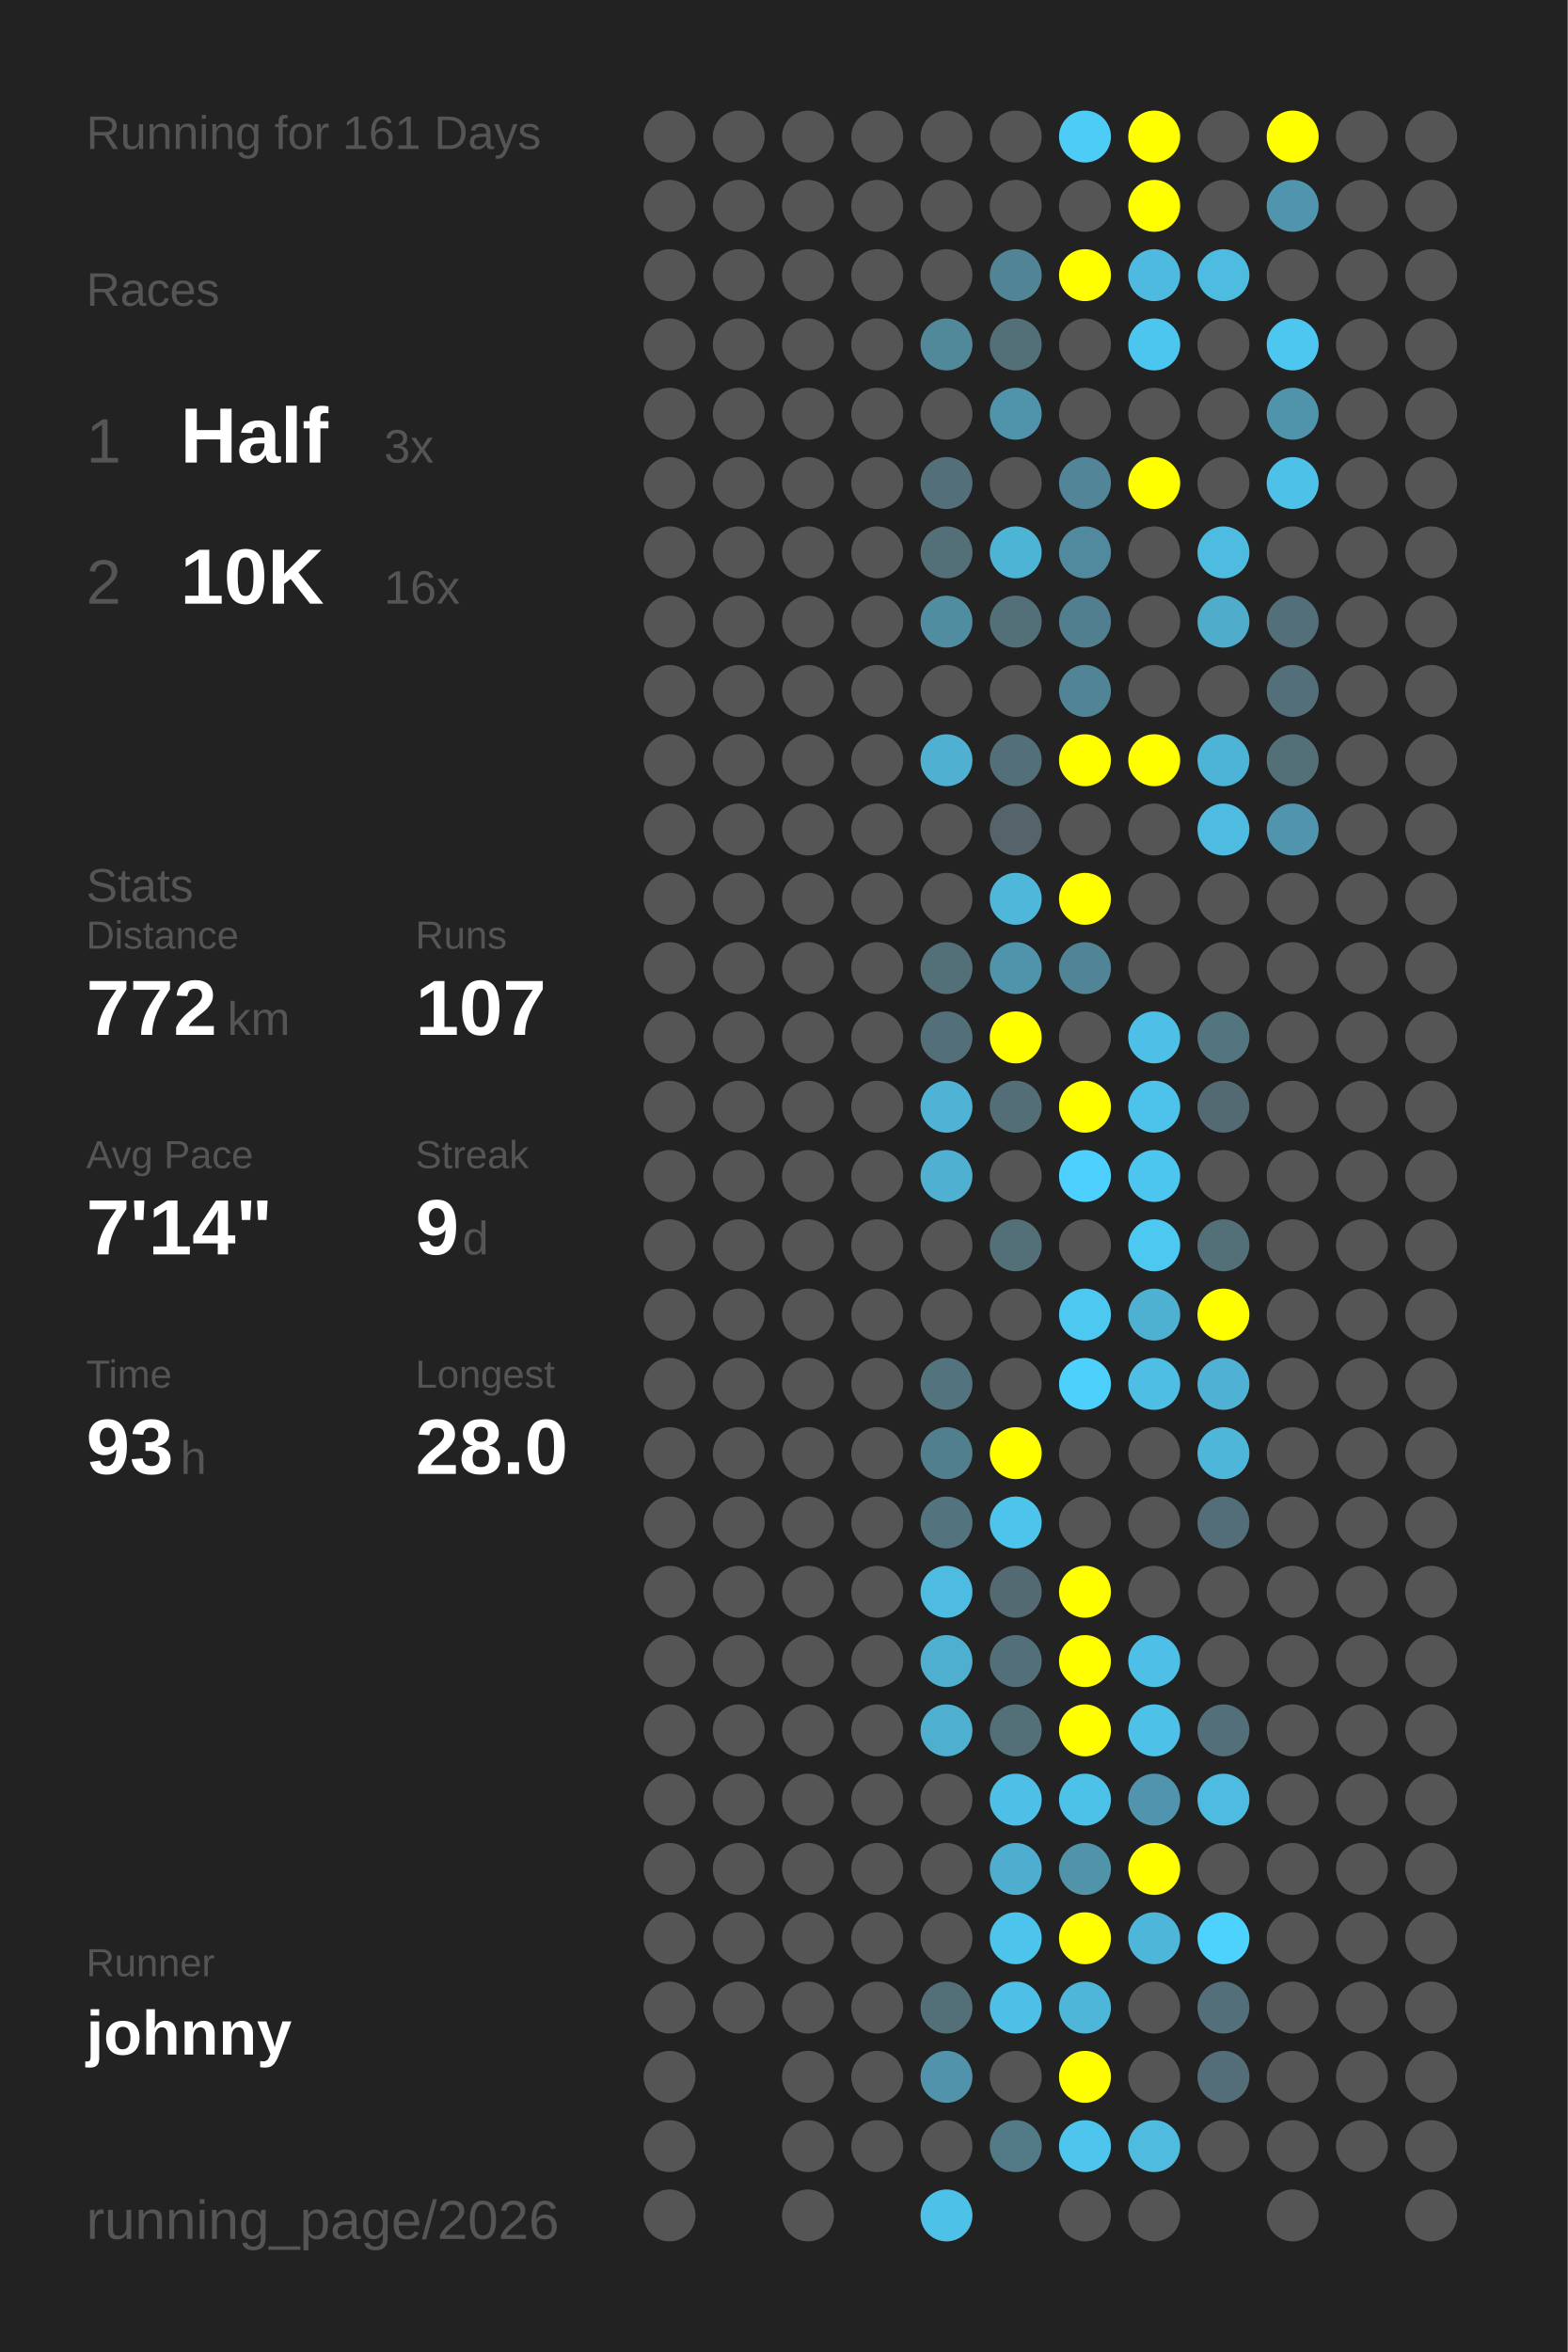
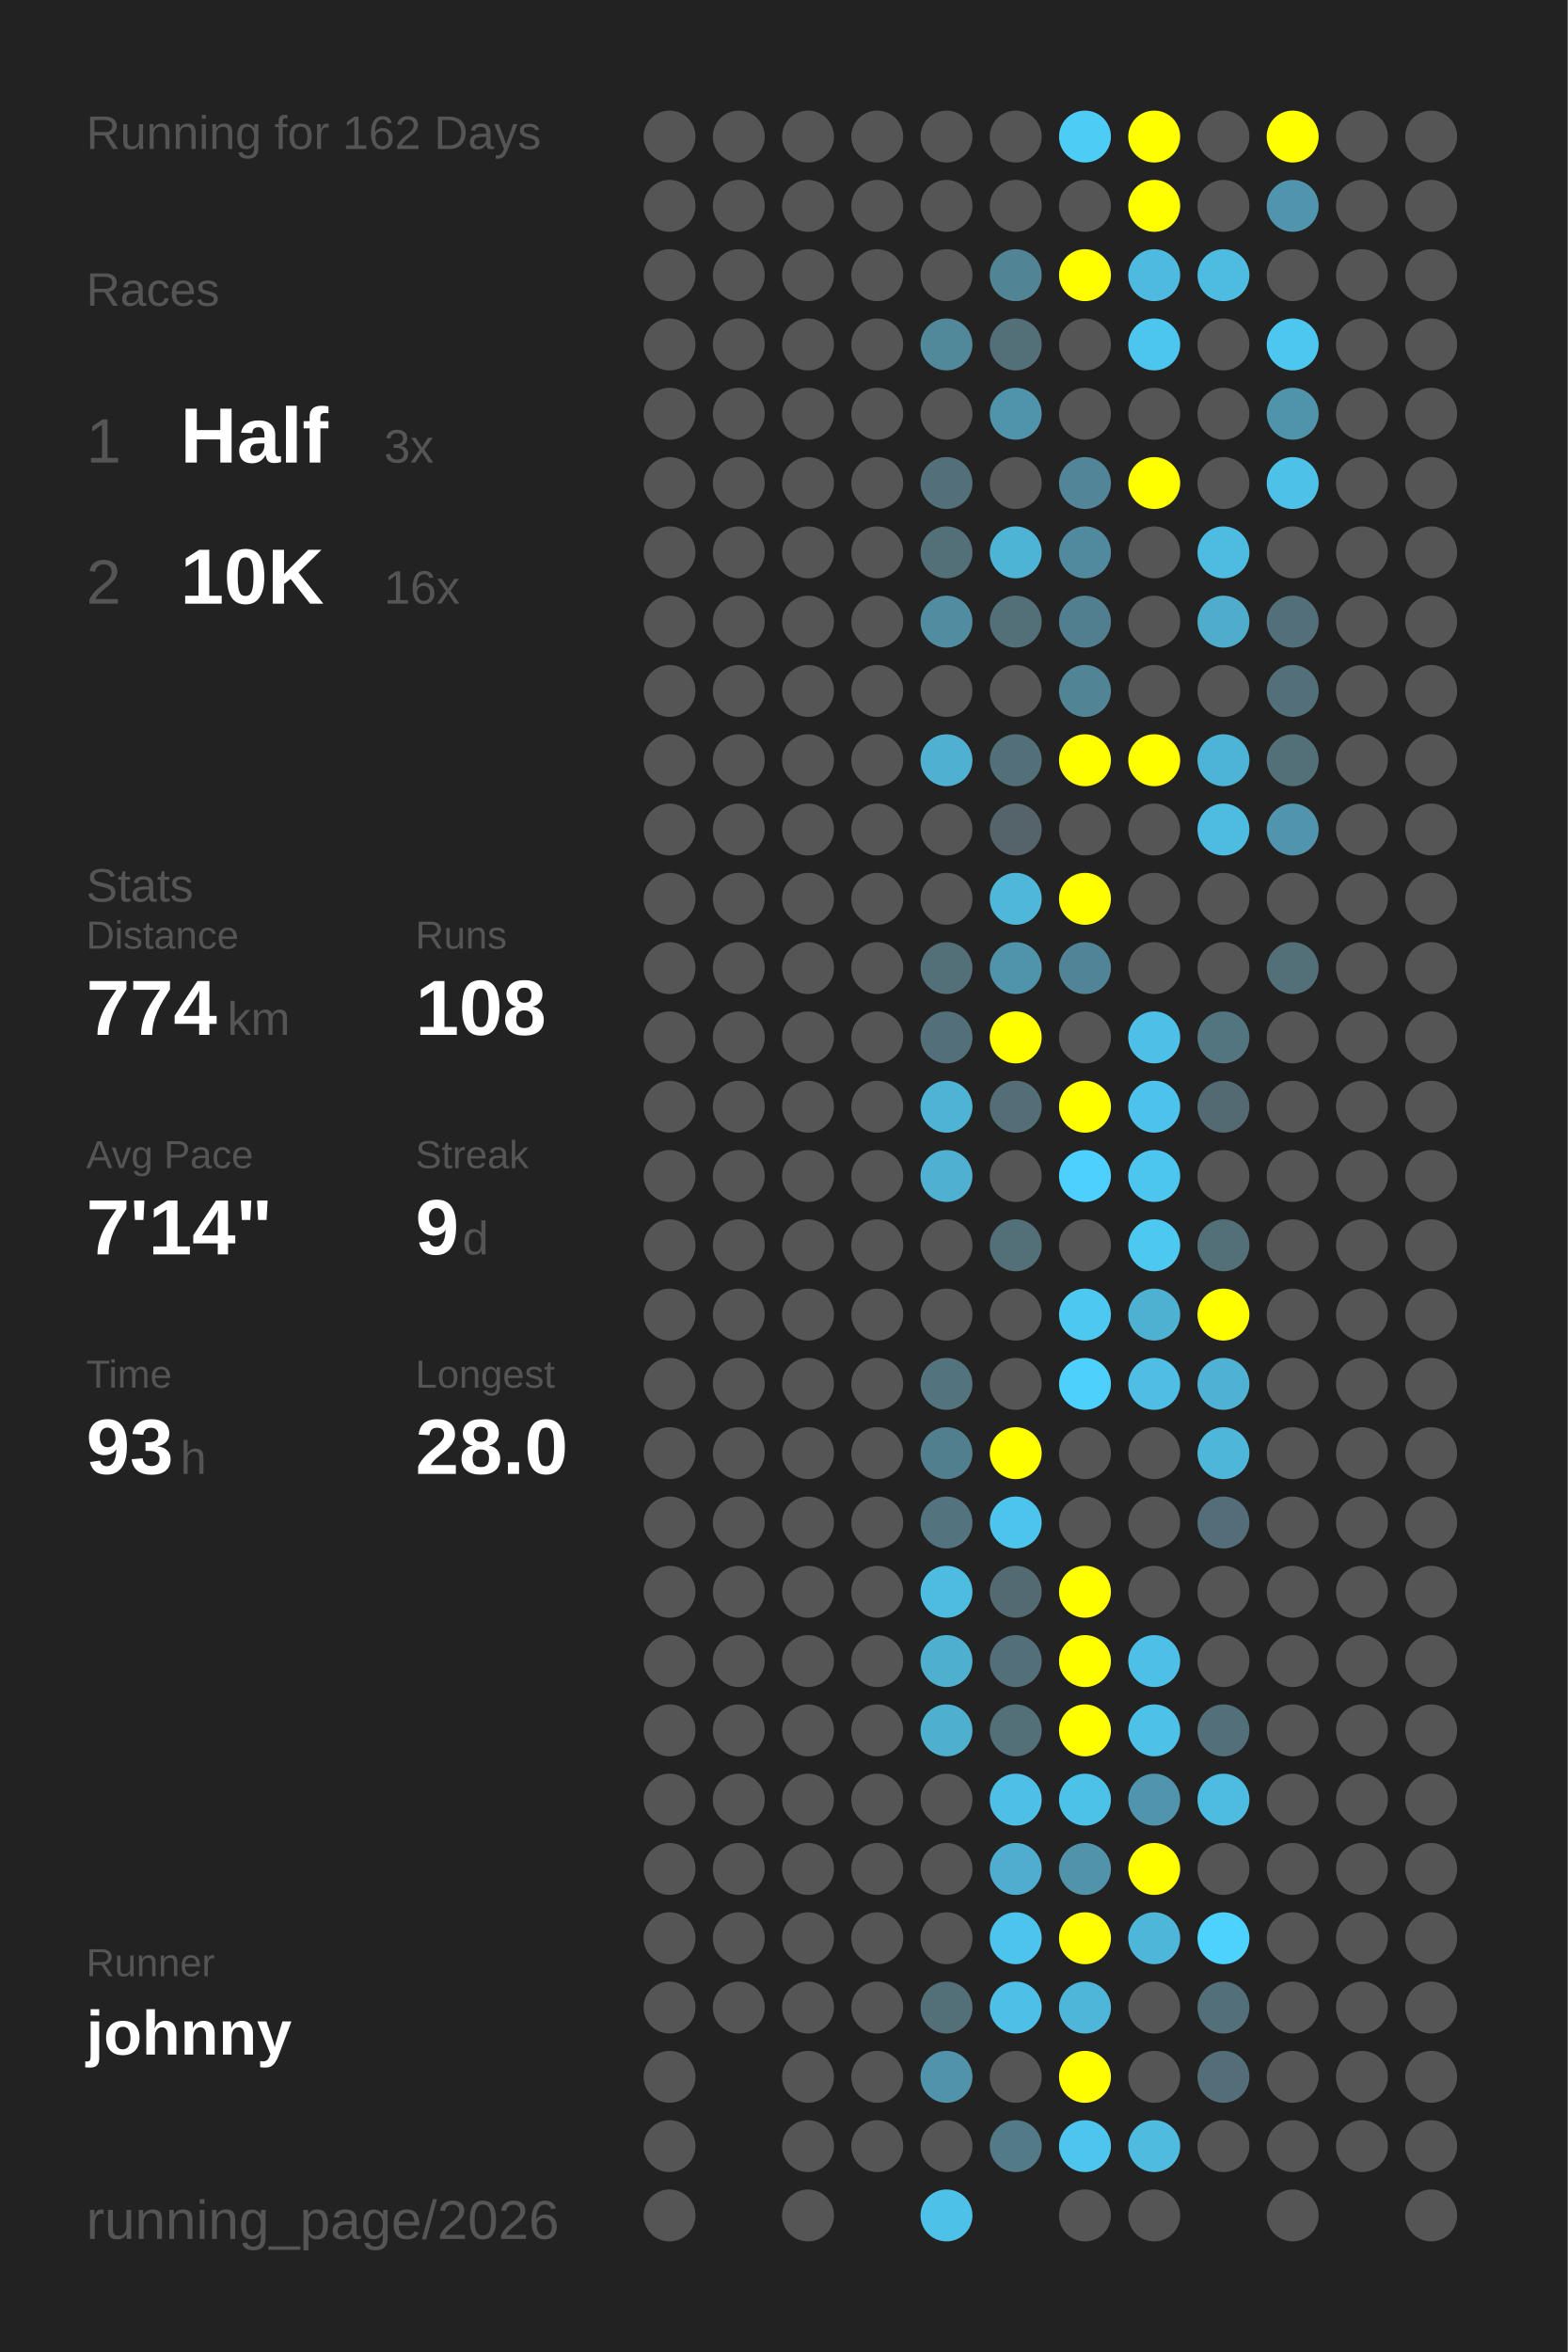
<svg xmlns="http://www.w3.org/2000/svg" baseProfile="full" height="300mm" version="1.1" viewBox="0,0,200,300" width="200mm">
  <defs />
  <rect fill="#222222" height="300" width="200" x="0" y="0" />
-   <text fill="#555555" style="font-size:6px; font-family:Arial;" x="11" y="19">Running for 161 Days</text>
+   <text fill="#555555" style="font-size:6px; font-family:Arial;" x="11" y="19">Running for 162 Days</text>
  <text fill="#555555" style="font-size:6px; font-family:Arial;" x="11" y="39">Races</text>
  <text fill="#555555" style="font-size:8px; font-family:Arial;" x="11" y="59">1</text>
  <text fill="#FFFFFF" style="font-size:10px; font-family:Arial; font-weight:bold;" x="23" y="59">Half</text>
  <text fill="#555555" style="font-size:6px; font-family:Arial;" x="49" y="59">3x</text>
  <text fill="#555555" style="font-size:8px; font-family:Arial;" x="11" y="77">2</text>
  <text fill="#FFFFFF" style="font-size:10px; font-family:Arial; font-weight:bold;" x="23" y="77">10K</text>
  <text fill="#555555" style="font-size:6px; font-family:Arial;" x="49" y="77">16x</text>
  <text fill="#555555" style="font-size:6px; font-family:Arial;" x="11" y="115">Stats</text>
  <text fill="#555555" style="font-size:5px; font-family:Arial;" x="11" y="121">Distance</text>
-   <text fill="#FFFFFF" style="font-size:10px; font-family:Arial; font-weight:bold;" x="11" y="132">772</text>
+   <text fill="#FFFFFF" style="font-size:10px; font-family:Arial; font-weight:bold;" x="11" y="132">774</text>
  <text fill="#555555" style="font-size:6px; font-family:Arial;" x="29" y="132">km</text>
  <text fill="#555555" style="font-size:5px; font-family:Arial;" x="53" y="121">Runs</text>
-   <text fill="#FFFFFF" style="font-size:10px; font-family:Arial; font-weight:bold;" x="53" y="132">107</text>
+   <text fill="#FFFFFF" style="font-size:10px; font-family:Arial; font-weight:bold;" x="53" y="132">108</text>
  <text fill="#555555" style="font-size:5px; font-family:Arial;" x="11" y="149">Avg Pace</text>
  <text fill="#FFFFFF" style="font-size:10px; font-family:Arial; font-weight:bold;" x="11" y="160">7'14"</text>
  <text fill="#555555" style="font-size:5px; font-family:Arial;" x="53" y="149">Streak</text>
  <text fill="#FFFFFF" style="font-size:10px; font-family:Arial; font-weight:bold;" x="53" y="160">9</text>
  <text fill="#555555" style="font-size:6px; font-family:Arial;" x="59" y="160">d</text>
  <text fill="#555555" style="font-size:5px; font-family:Arial;" x="11" y="177">Time</text>
  <text fill="#FFFFFF" style="font-size:10px; font-family:Arial; font-weight:bold;" x="11" y="188">93</text>
  <text fill="#555555" style="font-size:6px; font-family:Arial;" x="23" y="188">h</text>
  <text fill="#555555" style="font-size:5px; font-family:Arial;" x="53" y="177">Longest</text>
  <text fill="#FFFFFF" style="font-size:10px; font-family:Arial; font-weight:bold;" x="53" y="188">28.0</text>
  <text fill="#555555" style="font-size:5px; font-family:Arial;" x="11" y="252.065">Runner</text>
  <text fill="#FFFFFF" style="font-size:8px; font-family:Arial; font-weight:bold;" x="11" y="262.065">johnny</text>
  <text fill="#555555" style="font-size:7px; font-family:Arial;" x="11" y="285.581">running_page/2026</text>
  <circle cx="85.417" cy="17.419" fill="#555555" r="3.312" />
  <circle cx="85.417" cy="26.258" fill="#555555" r="3.312" />
  <circle cx="85.417" cy="35.097" fill="#555555" r="3.312" />
  <circle cx="85.417" cy="43.935" fill="#555555" r="3.312" />
  <circle cx="85.417" cy="52.774" fill="#555555" r="3.312" />
  <circle cx="85.417" cy="61.613" fill="#555555" r="3.312" />
  <circle cx="85.417" cy="70.452" fill="#555555" r="3.312" />
  <circle cx="85.417" cy="79.29" fill="#555555" r="3.312" />
  <circle cx="85.417" cy="88.129" fill="#555555" r="3.312" />
  <circle cx="85.417" cy="96.968" fill="#555555" r="3.312" />
  <circle cx="85.417" cy="105.806" fill="#555555" r="3.312" />
  <circle cx="85.417" cy="114.645" fill="#555555" r="3.312" />
  <circle cx="85.417" cy="123.484" fill="#555555" r="3.312" />
  <circle cx="85.417" cy="132.323" fill="#555555" r="3.312" />
  <circle cx="85.417" cy="141.161" fill="#555555" r="3.312" />
  <circle cx="85.417" cy="150" fill="#555555" r="3.312" />
  <circle cx="85.417" cy="158.839" fill="#555555" r="3.312" />
  <circle cx="85.417" cy="167.677" fill="#555555" r="3.312" />
  <circle cx="85.417" cy="176.516" fill="#555555" r="3.312" />
  <circle cx="85.417" cy="185.355" fill="#555555" r="3.312" />
  <circle cx="85.417" cy="194.194" fill="#555555" r="3.312" />
  <circle cx="85.417" cy="203.032" fill="#555555" r="3.312" />
  <circle cx="85.417" cy="211.871" fill="#555555" r="3.312" />
  <circle cx="85.417" cy="220.71" fill="#555555" r="3.312" />
  <circle cx="85.417" cy="229.548" fill="#555555" r="3.312" />
  <circle cx="85.417" cy="238.387" fill="#555555" r="3.312" />
  <circle cx="85.417" cy="247.226" fill="#555555" r="3.312" />
  <circle cx="85.417" cy="256.065" fill="#555555" r="3.312" />
  <circle cx="85.417" cy="264.903" fill="#555555" r="3.312" />
  <circle cx="85.417" cy="273.742" fill="#555555" r="3.312" />
  <circle cx="85.417" cy="282.581" fill="#555555" r="3.312" />
  <circle cx="94.25" cy="17.419" fill="#555555" r="3.312" />
  <circle cx="94.25" cy="26.258" fill="#555555" r="3.312" />
  <circle cx="94.25" cy="35.097" fill="#555555" r="3.312" />
  <circle cx="94.25" cy="43.935" fill="#555555" r="3.312" />
  <circle cx="94.25" cy="52.774" fill="#555555" r="3.312" />
  <circle cx="94.25" cy="61.613" fill="#555555" r="3.312" />
  <circle cx="94.25" cy="70.452" fill="#555555" r="3.312" />
  <circle cx="94.25" cy="79.29" fill="#555555" r="3.312" />
  <circle cx="94.25" cy="88.129" fill="#555555" r="3.312" />
  <circle cx="94.25" cy="96.968" fill="#555555" r="3.312" />
  <circle cx="94.25" cy="105.806" fill="#555555" r="3.312" />
  <circle cx="94.25" cy="114.645" fill="#555555" r="3.312" />
  <circle cx="94.25" cy="123.484" fill="#555555" r="3.312" />
  <circle cx="94.25" cy="132.323" fill="#555555" r="3.312" />
  <circle cx="94.25" cy="141.161" fill="#555555" r="3.312" />
  <circle cx="94.25" cy="150" fill="#555555" r="3.312" />
  <circle cx="94.25" cy="158.839" fill="#555555" r="3.312" />
  <circle cx="94.25" cy="167.677" fill="#555555" r="3.312" />
  <circle cx="94.25" cy="176.516" fill="#555555" r="3.312" />
  <circle cx="94.25" cy="185.355" fill="#555555" r="3.312" />
  <circle cx="94.25" cy="194.194" fill="#555555" r="3.312" />
  <circle cx="94.25" cy="203.032" fill="#555555" r="3.312" />
  <circle cx="94.25" cy="211.871" fill="#555555" r="3.312" />
  <circle cx="94.25" cy="220.71" fill="#555555" r="3.312" />
  <circle cx="94.25" cy="229.548" fill="#555555" r="3.312" />
  <circle cx="94.25" cy="238.387" fill="#555555" r="3.312" />
  <circle cx="94.25" cy="247.226" fill="#555555" r="3.312" />
  <circle cx="94.25" cy="256.065" fill="#555555" r="3.312" />
  <circle cx="103.083" cy="17.419" fill="#555555" r="3.312" />
  <circle cx="103.083" cy="26.258" fill="#555555" r="3.312" />
  <circle cx="103.083" cy="35.097" fill="#555555" r="3.312" />
  <circle cx="103.083" cy="43.935" fill="#555555" r="3.312" />
  <circle cx="103.083" cy="52.774" fill="#555555" r="3.312" />
  <circle cx="103.083" cy="61.613" fill="#555555" r="3.312" />
  <circle cx="103.083" cy="70.452" fill="#555555" r="3.312" />
  <circle cx="103.083" cy="79.29" fill="#555555" r="3.312" />
  <circle cx="103.083" cy="88.129" fill="#555555" r="3.312" />
  <circle cx="103.083" cy="96.968" fill="#555555" r="3.312" />
  <circle cx="103.083" cy="105.806" fill="#555555" r="3.312" />
  <circle cx="103.083" cy="114.645" fill="#555555" r="3.312" />
  <circle cx="103.083" cy="123.484" fill="#555555" r="3.312" />
  <circle cx="103.083" cy="132.323" fill="#555555" r="3.312" />
  <circle cx="103.083" cy="141.161" fill="#555555" r="3.312" />
  <circle cx="103.083" cy="150" fill="#555555" r="3.312" />
  <circle cx="103.083" cy="158.839" fill="#555555" r="3.312" />
  <circle cx="103.083" cy="167.677" fill="#555555" r="3.312" />
  <circle cx="103.083" cy="176.516" fill="#555555" r="3.312" />
  <circle cx="103.083" cy="185.355" fill="#555555" r="3.312" />
  <circle cx="103.083" cy="194.194" fill="#555555" r="3.312" />
  <circle cx="103.083" cy="203.032" fill="#555555" r="3.312" />
  <circle cx="103.083" cy="211.871" fill="#555555" r="3.312" />
  <circle cx="103.083" cy="220.71" fill="#555555" r="3.312" />
  <circle cx="103.083" cy="229.548" fill="#555555" r="3.312" />
  <circle cx="103.083" cy="238.387" fill="#555555" r="3.312" />
  <circle cx="103.083" cy="247.226" fill="#555555" r="3.312" />
  <circle cx="103.083" cy="256.065" fill="#555555" r="3.312" />
  <circle cx="103.083" cy="264.903" fill="#555555" r="3.312" />
  <circle cx="103.083" cy="273.742" fill="#555555" r="3.312" />
  <circle cx="103.083" cy="282.581" fill="#555555" r="3.312" />
  <circle cx="111.917" cy="17.419" fill="#555555" r="3.312" />
  <circle cx="111.917" cy="26.258" fill="#555555" r="3.312" />
  <circle cx="111.917" cy="35.097" fill="#555555" r="3.312" />
  <circle cx="111.917" cy="43.935" fill="#555555" r="3.312" />
  <circle cx="111.917" cy="52.774" fill="#555555" r="3.312" />
  <circle cx="111.917" cy="61.613" fill="#555555" r="3.312" />
  <circle cx="111.917" cy="70.452" fill="#555555" r="3.312" />
  <circle cx="111.917" cy="79.29" fill="#555555" r="3.312" />
  <circle cx="111.917" cy="88.129" fill="#555555" r="3.312" />
  <circle cx="111.917" cy="96.968" fill="#555555" r="3.312" />
  <circle cx="111.917" cy="105.806" fill="#555555" r="3.312" />
  <circle cx="111.917" cy="114.645" fill="#555555" r="3.312" />
  <circle cx="111.917" cy="123.484" fill="#555555" r="3.312" />
  <circle cx="111.917" cy="132.323" fill="#555555" r="3.312" />
  <circle cx="111.917" cy="141.161" fill="#555555" r="3.312" />
  <circle cx="111.917" cy="150" fill="#555555" r="3.312" />
  <circle cx="111.917" cy="158.839" fill="#555555" r="3.312" />
  <circle cx="111.917" cy="167.677" fill="#555555" r="3.312" />
  <circle cx="111.917" cy="176.516" fill="#555555" r="3.312" />
  <circle cx="111.917" cy="185.355" fill="#555555" r="3.312" />
  <circle cx="111.917" cy="194.194" fill="#555555" r="3.312" />
  <circle cx="111.917" cy="203.032" fill="#555555" r="3.312" />
  <circle cx="111.917" cy="211.871" fill="#555555" r="3.312" />
  <circle cx="111.917" cy="220.71" fill="#555555" r="3.312" />
  <circle cx="111.917" cy="229.548" fill="#555555" r="3.312" />
  <circle cx="111.917" cy="238.387" fill="#555555" r="3.312" />
  <circle cx="111.917" cy="247.226" fill="#555555" r="3.312" />
  <circle cx="111.917" cy="256.065" fill="#555555" r="3.312" />
  <circle cx="111.917" cy="264.903" fill="#555555" r="3.312" />
  <circle cx="111.917" cy="273.742" fill="#555555" r="3.312" />
  <circle cx="120.75" cy="17.419" fill="#555555" r="3.312" />
  <circle cx="120.75" cy="26.258" fill="#555555" r="3.312" />
  <circle cx="120.75" cy="35.097" fill="#555555" r="3.312" />
  <circle cx="120.75" cy="43.935" fill="#51889a" r="3.312" />
  <circle cx="120.75" cy="52.774" fill="#555555" r="3.312" />
  <circle cx="120.75" cy="61.613" fill="#53707a" r="3.312" />
  <circle cx="120.75" cy="70.452" fill="#537079" r="3.312" />
  <circle cx="120.75" cy="79.29" fill="#518da1" r="3.312" />
  <circle cx="120.75" cy="88.129" fill="#555555" r="3.312" />
  <circle cx="120.75" cy="96.968" fill="#4fb0d2" r="3.312" />
  <circle cx="120.75" cy="105.806" fill="#555555" r="3.312" />
  <circle cx="120.75" cy="114.645" fill="#555555" r="3.312" />
  <circle cx="120.75" cy="123.484" fill="#536f78" r="3.312" />
  <circle cx="120.75" cy="132.323" fill="#536f79" r="3.312" />
  <circle cx="120.75" cy="141.161" fill="#4eb3d5" r="3.312" />
  <circle cx="120.75" cy="150" fill="#4fb0d1" r="3.312" />
  <circle cx="120.75" cy="158.839" fill="#555555" r="3.312" />
  <circle cx="120.75" cy="167.677" fill="#555555" r="3.312" />
  <circle cx="120.75" cy="176.516" fill="#53737e" r="3.312" />
  <circle cx="120.75" cy="185.355" fill="#527f8e" r="3.312" />
  <circle cx="120.75" cy="194.194" fill="#53747f" r="3.312" />
  <circle cx="120.75" cy="203.032" fill="#4ebbe0" r="3.312" />
  <circle cx="120.75" cy="211.871" fill="#4fafcf" r="3.312" />
  <circle cx="120.75" cy="220.71" fill="#4fafcf" r="3.312" />
  <circle cx="120.75" cy="229.548" fill="#555555" r="3.312" />
  <circle cx="120.75" cy="238.387" fill="#555555" r="3.312" />
  <circle cx="120.75" cy="247.226" fill="#555555" r="3.312" />
  <circle cx="120.75" cy="256.065" fill="#537079" r="3.312" />
  <circle cx="120.75" cy="264.903" fill="#5093aa" r="3.312" />
  <circle cx="120.75" cy="273.742" fill="#555555" r="3.312" />
  <circle cx="120.75" cy="282.581" fill="#4ec1e8" r="3.312" />
  <circle cx="129.583" cy="17.419" fill="#555555" r="3.312" />
  <circle cx="129.583" cy="26.258" fill="#555555" r="3.312" />
  <circle cx="129.583" cy="35.097" fill="#518596" r="3.312" />
  <circle cx="129.583" cy="43.935" fill="#537079" r="3.312" />
  <circle cx="129.583" cy="52.774" fill="#5094ab" r="3.312" />
  <circle cx="129.583" cy="61.613" fill="#555555" r="3.312" />
  <circle cx="129.583" cy="70.452" fill="#4eb4d6" r="3.312" />
  <circle cx="129.583" cy="79.29" fill="#537079" r="3.312" />
  <circle cx="129.583" cy="88.129" fill="#555555" r="3.312" />
  <circle cx="129.583" cy="96.968" fill="#53707a" r="3.312" />
  <circle cx="129.583" cy="105.806" fill="#54646a" r="3.312" />
  <circle cx="129.583" cy="114.645" fill="#4eb7da" r="3.312" />
  <circle cx="129.583" cy="123.484" fill="#5094ab" r="3.312" />
  <circle cx="129.583" cy="132.323" fill="#FFFF00" r="3.312" />
  <circle cx="129.583" cy="141.161" fill="#536e77" r="3.312" />
  <circle cx="129.583" cy="150" fill="#555555" r="3.312" />
  <circle cx="129.583" cy="158.839" fill="#536f78" r="3.312" />
  <circle cx="129.583" cy="167.677" fill="#555555" r="3.312" />
  <circle cx="129.583" cy="176.516" fill="#555555" r="3.312" />
  <circle cx="129.583" cy="185.355" fill="#FFFF00" r="3.312" />
  <circle cx="129.583" cy="194.194" fill="#4dc4ec" r="3.312" />
  <circle cx="129.583" cy="203.032" fill="#536a72" r="3.312" />
  <circle cx="129.583" cy="211.871" fill="#536f79" r="3.312" />
  <circle cx="129.583" cy="220.71" fill="#536f78" r="3.312" />
  <circle cx="129.583" cy="229.548" fill="#4ec0e7" r="3.312" />
  <circle cx="129.583" cy="238.387" fill="#4faecf" r="3.312" />
  <circle cx="129.583" cy="247.226" fill="#4dc4ec" r="3.312" />
  <circle cx="129.583" cy="256.065" fill="#4ebfe6" r="3.312" />
  <circle cx="129.583" cy="264.903" fill="#555555" r="3.312" />
  <circle cx="129.583" cy="273.742" fill="#527a87" r="3.312" />
  <circle cx="138.417" cy="17.419" fill="#4dccf6" r="3.312" />
  <circle cx="138.417" cy="26.258" fill="#555555" r="3.312" />
  <circle cx="138.417" cy="35.097" fill="#FFFF00" r="3.312" />
  <circle cx="138.417" cy="43.935" fill="#555555" r="3.312" />
  <circle cx="138.417" cy="52.774" fill="#555555" r="3.312" />
  <circle cx="138.417" cy="61.613" fill="#518597" r="3.312" />
  <circle cx="138.417" cy="70.452" fill="#518a9e" r="3.312" />
  <circle cx="138.417" cy="79.29" fill="#527f8f" r="3.312" />
  <circle cx="138.417" cy="88.129" fill="#518596" r="3.312" />
  <circle cx="138.417" cy="96.968" fill="#FFFF00" r="3.312" />
  <circle cx="138.417" cy="105.806" fill="#555555" r="3.312" />
  <circle cx="138.417" cy="114.645" fill="#FFFF00" r="3.312" />
  <circle cx="138.417" cy="123.484" fill="#518496" r="3.312" />
  <circle cx="138.417" cy="132.323" fill="#555555" r="3.312" />
  <circle cx="138.417" cy="141.161" fill="#FFFF00" r="3.312" />
  <circle cx="138.417" cy="150" fill="#4dd0fd" r="3.312" />
  <circle cx="138.417" cy="158.839" fill="#555555" r="3.312" />
  <circle cx="138.417" cy="167.677" fill="#4dc8f1" r="3.312" />
  <circle cx="138.417" cy="176.516" fill="#4dd0fc" r="3.312" />
  <circle cx="138.417" cy="185.355" fill="#555555" r="3.312" />
  <circle cx="138.417" cy="194.194" fill="#555555" r="3.312" />
  <circle cx="138.417" cy="203.032" fill="#FFFF00" r="3.312" />
  <circle cx="138.417" cy="211.871" fill="#FFFF00" r="3.312" />
  <circle cx="138.417" cy="220.71" fill="#FFFF00" r="3.312" />
  <circle cx="138.417" cy="229.548" fill="#4dc2e9" r="3.312" />
  <circle cx="138.417" cy="238.387" fill="#5193a9" r="3.312" />
  <circle cx="138.417" cy="247.226" fill="#FFFF00" r="3.312" />
  <circle cx="138.417" cy="256.065" fill="#4eb6d9" r="3.312" />
  <circle cx="138.417" cy="264.903" fill="#FFFF00" r="3.312" />
  <circle cx="138.417" cy="273.742" fill="#4dc5ed" r="3.312" />
  <circle cx="138.417" cy="282.581" fill="#555555" r="3.312" />
  <circle cx="147.25" cy="17.419" fill="#FFFF00" r="3.312" />
  <circle cx="147.25" cy="26.258" fill="#FFFF00" r="3.312" />
  <circle cx="147.25" cy="35.097" fill="#4ebadf" r="3.312" />
  <circle cx="147.25" cy="43.935" fill="#4dc6ef" r="3.312" />
  <circle cx="147.25" cy="52.774" fill="#555555" r="3.312" />
  <circle cx="147.25" cy="61.613" fill="#FFFF00" r="3.312" />
  <circle cx="147.25" cy="70.452" fill="#555555" r="3.312" />
  <circle cx="147.25" cy="79.29" fill="#555555" r="3.312" />
  <circle cx="147.25" cy="88.129" fill="#555555" r="3.312" />
  <circle cx="147.25" cy="96.968" fill="#FFFF00" r="3.312" />
  <circle cx="147.25" cy="105.806" fill="#555555" r="3.312" />
  <circle cx="147.25" cy="114.645" fill="#555555" r="3.312" />
  <circle cx="147.25" cy="123.484" fill="#555555" r="3.312" />
  <circle cx="147.25" cy="132.323" fill="#4ec0e7" r="3.312" />
  <circle cx="147.25" cy="141.161" fill="#4dc2ea" r="3.312" />
  <circle cx="147.25" cy="150" fill="#4dc6ef" r="3.312" />
  <circle cx="147.25" cy="158.839" fill="#4dc8f1" r="3.312" />
  <circle cx="147.25" cy="167.677" fill="#4fb1d2" r="3.312" />
  <circle cx="147.25" cy="176.516" fill="#4ebee4" r="3.312" />
  <circle cx="147.25" cy="185.355" fill="#555555" r="3.312" />
  <circle cx="147.25" cy="194.194" fill="#555555" r="3.312" />
  <circle cx="147.25" cy="203.032" fill="#555555" r="3.312" />
  <circle cx="147.25" cy="211.871" fill="#4ebfe6" r="3.312" />
  <circle cx="147.25" cy="220.71" fill="#4ec1e8" r="3.312" />
  <circle cx="147.25" cy="229.548" fill="#5095ad" r="3.312" />
  <circle cx="147.25" cy="238.387" fill="#FFFF00" r="3.312" />
  <circle cx="147.25" cy="247.226" fill="#4eb6d9" r="3.312" />
  <circle cx="147.25" cy="256.065" fill="#555555" r="3.312" />
  <circle cx="147.25" cy="264.903" fill="#555555" r="3.312" />
  <circle cx="147.25" cy="273.742" fill="#4ebbdf" r="3.312" />
  <circle cx="147.25" cy="282.581" fill="#555555" r="3.312" />
  <circle cx="156.083" cy="17.419" fill="#555555" r="3.312" />
  <circle cx="156.083" cy="26.258" fill="#555555" r="3.312" />
  <circle cx="156.083" cy="35.097" fill="#4ebbe0" r="3.312" />
  <circle cx="156.083" cy="43.935" fill="#555555" r="3.312" />
  <circle cx="156.083" cy="52.774" fill="#555555" r="3.312" />
  <circle cx="156.083" cy="61.613" fill="#555555" r="3.312" />
  <circle cx="156.083" cy="70.452" fill="#4ebbe1" r="3.312" />
  <circle cx="156.083" cy="79.29" fill="#4faccb" r="3.312" />
  <circle cx="156.083" cy="88.129" fill="#555555" r="3.312" />
  <circle cx="156.083" cy="96.968" fill="#4eb4d7" r="3.312" />
  <circle cx="156.083" cy="105.806" fill="#4ebbe1" r="3.312" />
  <circle cx="156.083" cy="114.645" fill="#555555" r="3.312" />
  <circle cx="156.083" cy="123.484" fill="#555555" r="3.312" />
  <circle cx="156.083" cy="132.323" fill="#527580" r="3.312" />
  <circle cx="156.083" cy="141.161" fill="#536a72" r="3.312" />
  <circle cx="156.083" cy="150" fill="#555555" r="3.312" />
  <circle cx="156.083" cy="158.839" fill="#536f78" r="3.312" />
  <circle cx="156.083" cy="167.677" fill="#FFFF00" r="3.312" />
  <circle cx="156.083" cy="176.516" fill="#4fb2d4" r="3.312" />
  <circle cx="156.083" cy="185.355" fill="#4eb6d9" r="3.312" />
  <circle cx="156.083" cy="194.194" fill="#536e78" r="3.312" />
  <circle cx="156.083" cy="203.032" fill="#555555" r="3.312" />
  <circle cx="156.083" cy="211.871" fill="#555555" r="3.312" />
  <circle cx="156.083" cy="220.71" fill="#536f79" r="3.312" />
  <circle cx="156.083" cy="229.548" fill="#4ebce1" r="3.312" />
  <circle cx="156.083" cy="238.387" fill="#555555" r="3.312" />
  <circle cx="156.083" cy="247.226" fill="#4dd1fd" r="3.312" />
  <circle cx="156.083" cy="256.065" fill="#536f79" r="3.312" />
  <circle cx="156.083" cy="264.903" fill="#536e78" r="3.312" />
  <circle cx="156.083" cy="273.742" fill="#555555" r="3.312" />
  <circle cx="164.917" cy="17.419" fill="#FFFF00" r="3.312" />
  <circle cx="164.917" cy="26.258" fill="#5095ad" r="3.312" />
  <circle cx="164.917" cy="35.097" fill="#555555" r="3.312" />
  <circle cx="164.917" cy="43.935" fill="#4dc7f0" r="3.312" />
  <circle cx="164.917" cy="52.774" fill="#5094ab" r="3.312" />
  <circle cx="164.917" cy="61.613" fill="#4ec1e9" r="3.312" />
  <circle cx="164.917" cy="70.452" fill="#555555" r="3.312" />
  <circle cx="164.917" cy="79.29" fill="#536f79" r="3.312" />
  <circle cx="164.917" cy="88.129" fill="#53707a" r="3.312" />
  <circle cx="164.917" cy="96.968" fill="#537079" r="3.312" />
  <circle cx="164.917" cy="105.806" fill="#5095ad" r="3.312" />
  <circle cx="164.917" cy="114.645" fill="#555555" r="3.312" />
-   <circle cx="164.917" cy="123.484" fill="#555555" r="3.312" />
+   <circle cx="164.917" cy="123.484" fill="#536f78" r="3.312" />
  <circle cx="164.917" cy="132.323" fill="#555555" r="3.312" />
  <circle cx="164.917" cy="141.161" fill="#555555" r="3.312" />
  <circle cx="164.917" cy="150" fill="#555555" r="3.312" />
  <circle cx="164.917" cy="158.839" fill="#555555" r="3.312" />
  <circle cx="164.917" cy="167.677" fill="#555555" r="3.312" />
  <circle cx="164.917" cy="176.516" fill="#555555" r="3.312" />
  <circle cx="164.917" cy="185.355" fill="#555555" r="3.312" />
  <circle cx="164.917" cy="194.194" fill="#555555" r="3.312" />
  <circle cx="164.917" cy="203.032" fill="#555555" r="3.312" />
  <circle cx="164.917" cy="211.871" fill="#555555" r="3.312" />
  <circle cx="164.917" cy="220.71" fill="#555555" r="3.312" />
  <circle cx="164.917" cy="229.548" fill="#555555" r="3.312" />
  <circle cx="164.917" cy="238.387" fill="#555555" r="3.312" />
  <circle cx="164.917" cy="247.226" fill="#555555" r="3.312" />
  <circle cx="164.917" cy="256.065" fill="#555555" r="3.312" />
  <circle cx="164.917" cy="264.903" fill="#555555" r="3.312" />
  <circle cx="164.917" cy="273.742" fill="#555555" r="3.312" />
  <circle cx="164.917" cy="282.581" fill="#555555" r="3.312" />
  <circle cx="173.75" cy="17.419" fill="#555555" r="3.312" />
  <circle cx="173.75" cy="26.258" fill="#555555" r="3.312" />
  <circle cx="173.75" cy="35.097" fill="#555555" r="3.312" />
  <circle cx="173.75" cy="43.935" fill="#555555" r="3.312" />
  <circle cx="173.75" cy="52.774" fill="#555555" r="3.312" />
  <circle cx="173.75" cy="61.613" fill="#555555" r="3.312" />
  <circle cx="173.75" cy="70.452" fill="#555555" r="3.312" />
  <circle cx="173.75" cy="79.29" fill="#555555" r="3.312" />
  <circle cx="173.75" cy="88.129" fill="#555555" r="3.312" />
  <circle cx="173.75" cy="96.968" fill="#555555" r="3.312" />
  <circle cx="173.75" cy="105.806" fill="#555555" r="3.312" />
  <circle cx="173.75" cy="114.645" fill="#555555" r="3.312" />
  <circle cx="173.75" cy="123.484" fill="#555555" r="3.312" />
  <circle cx="173.75" cy="132.323" fill="#555555" r="3.312" />
  <circle cx="173.75" cy="141.161" fill="#555555" r="3.312" />
  <circle cx="173.75" cy="150" fill="#555555" r="3.312" />
  <circle cx="173.75" cy="158.839" fill="#555555" r="3.312" />
  <circle cx="173.75" cy="167.677" fill="#555555" r="3.312" />
  <circle cx="173.75" cy="176.516" fill="#555555" r="3.312" />
  <circle cx="173.75" cy="185.355" fill="#555555" r="3.312" />
  <circle cx="173.75" cy="194.194" fill="#555555" r="3.312" />
  <circle cx="173.75" cy="203.032" fill="#555555" r="3.312" />
  <circle cx="173.75" cy="211.871" fill="#555555" r="3.312" />
  <circle cx="173.75" cy="220.71" fill="#555555" r="3.312" />
  <circle cx="173.75" cy="229.548" fill="#555555" r="3.312" />
  <circle cx="173.75" cy="238.387" fill="#555555" r="3.312" />
  <circle cx="173.75" cy="247.226" fill="#555555" r="3.312" />
  <circle cx="173.75" cy="256.065" fill="#555555" r="3.312" />
  <circle cx="173.75" cy="264.903" fill="#555555" r="3.312" />
  <circle cx="173.75" cy="273.742" fill="#555555" r="3.312" />
  <circle cx="182.583" cy="17.419" fill="#555555" r="3.312" />
  <circle cx="182.583" cy="26.258" fill="#555555" r="3.312" />
  <circle cx="182.583" cy="35.097" fill="#555555" r="3.312" />
  <circle cx="182.583" cy="43.935" fill="#555555" r="3.312" />
  <circle cx="182.583" cy="52.774" fill="#555555" r="3.312" />
  <circle cx="182.583" cy="61.613" fill="#555555" r="3.312" />
  <circle cx="182.583" cy="70.452" fill="#555555" r="3.312" />
  <circle cx="182.583" cy="79.29" fill="#555555" r="3.312" />
  <circle cx="182.583" cy="88.129" fill="#555555" r="3.312" />
  <circle cx="182.583" cy="96.968" fill="#555555" r="3.312" />
  <circle cx="182.583" cy="105.806" fill="#555555" r="3.312" />
  <circle cx="182.583" cy="114.645" fill="#555555" r="3.312" />
  <circle cx="182.583" cy="123.484" fill="#555555" r="3.312" />
  <circle cx="182.583" cy="132.323" fill="#555555" r="3.312" />
  <circle cx="182.583" cy="141.161" fill="#555555" r="3.312" />
  <circle cx="182.583" cy="150" fill="#555555" r="3.312" />
  <circle cx="182.583" cy="158.839" fill="#555555" r="3.312" />
  <circle cx="182.583" cy="167.677" fill="#555555" r="3.312" />
  <circle cx="182.583" cy="176.516" fill="#555555" r="3.312" />
  <circle cx="182.583" cy="185.355" fill="#555555" r="3.312" />
  <circle cx="182.583" cy="194.194" fill="#555555" r="3.312" />
  <circle cx="182.583" cy="203.032" fill="#555555" r="3.312" />
  <circle cx="182.583" cy="211.871" fill="#555555" r="3.312" />
  <circle cx="182.583" cy="220.71" fill="#555555" r="3.312" />
  <circle cx="182.583" cy="229.548" fill="#555555" r="3.312" />
  <circle cx="182.583" cy="238.387" fill="#555555" r="3.312" />
  <circle cx="182.583" cy="247.226" fill="#555555" r="3.312" />
  <circle cx="182.583" cy="256.065" fill="#555555" r="3.312" />
  <circle cx="182.583" cy="264.903" fill="#555555" r="3.312" />
  <circle cx="182.583" cy="273.742" fill="#555555" r="3.312" />
  <circle cx="182.583" cy="282.581" fill="#555555" r="3.312" />
</svg>
